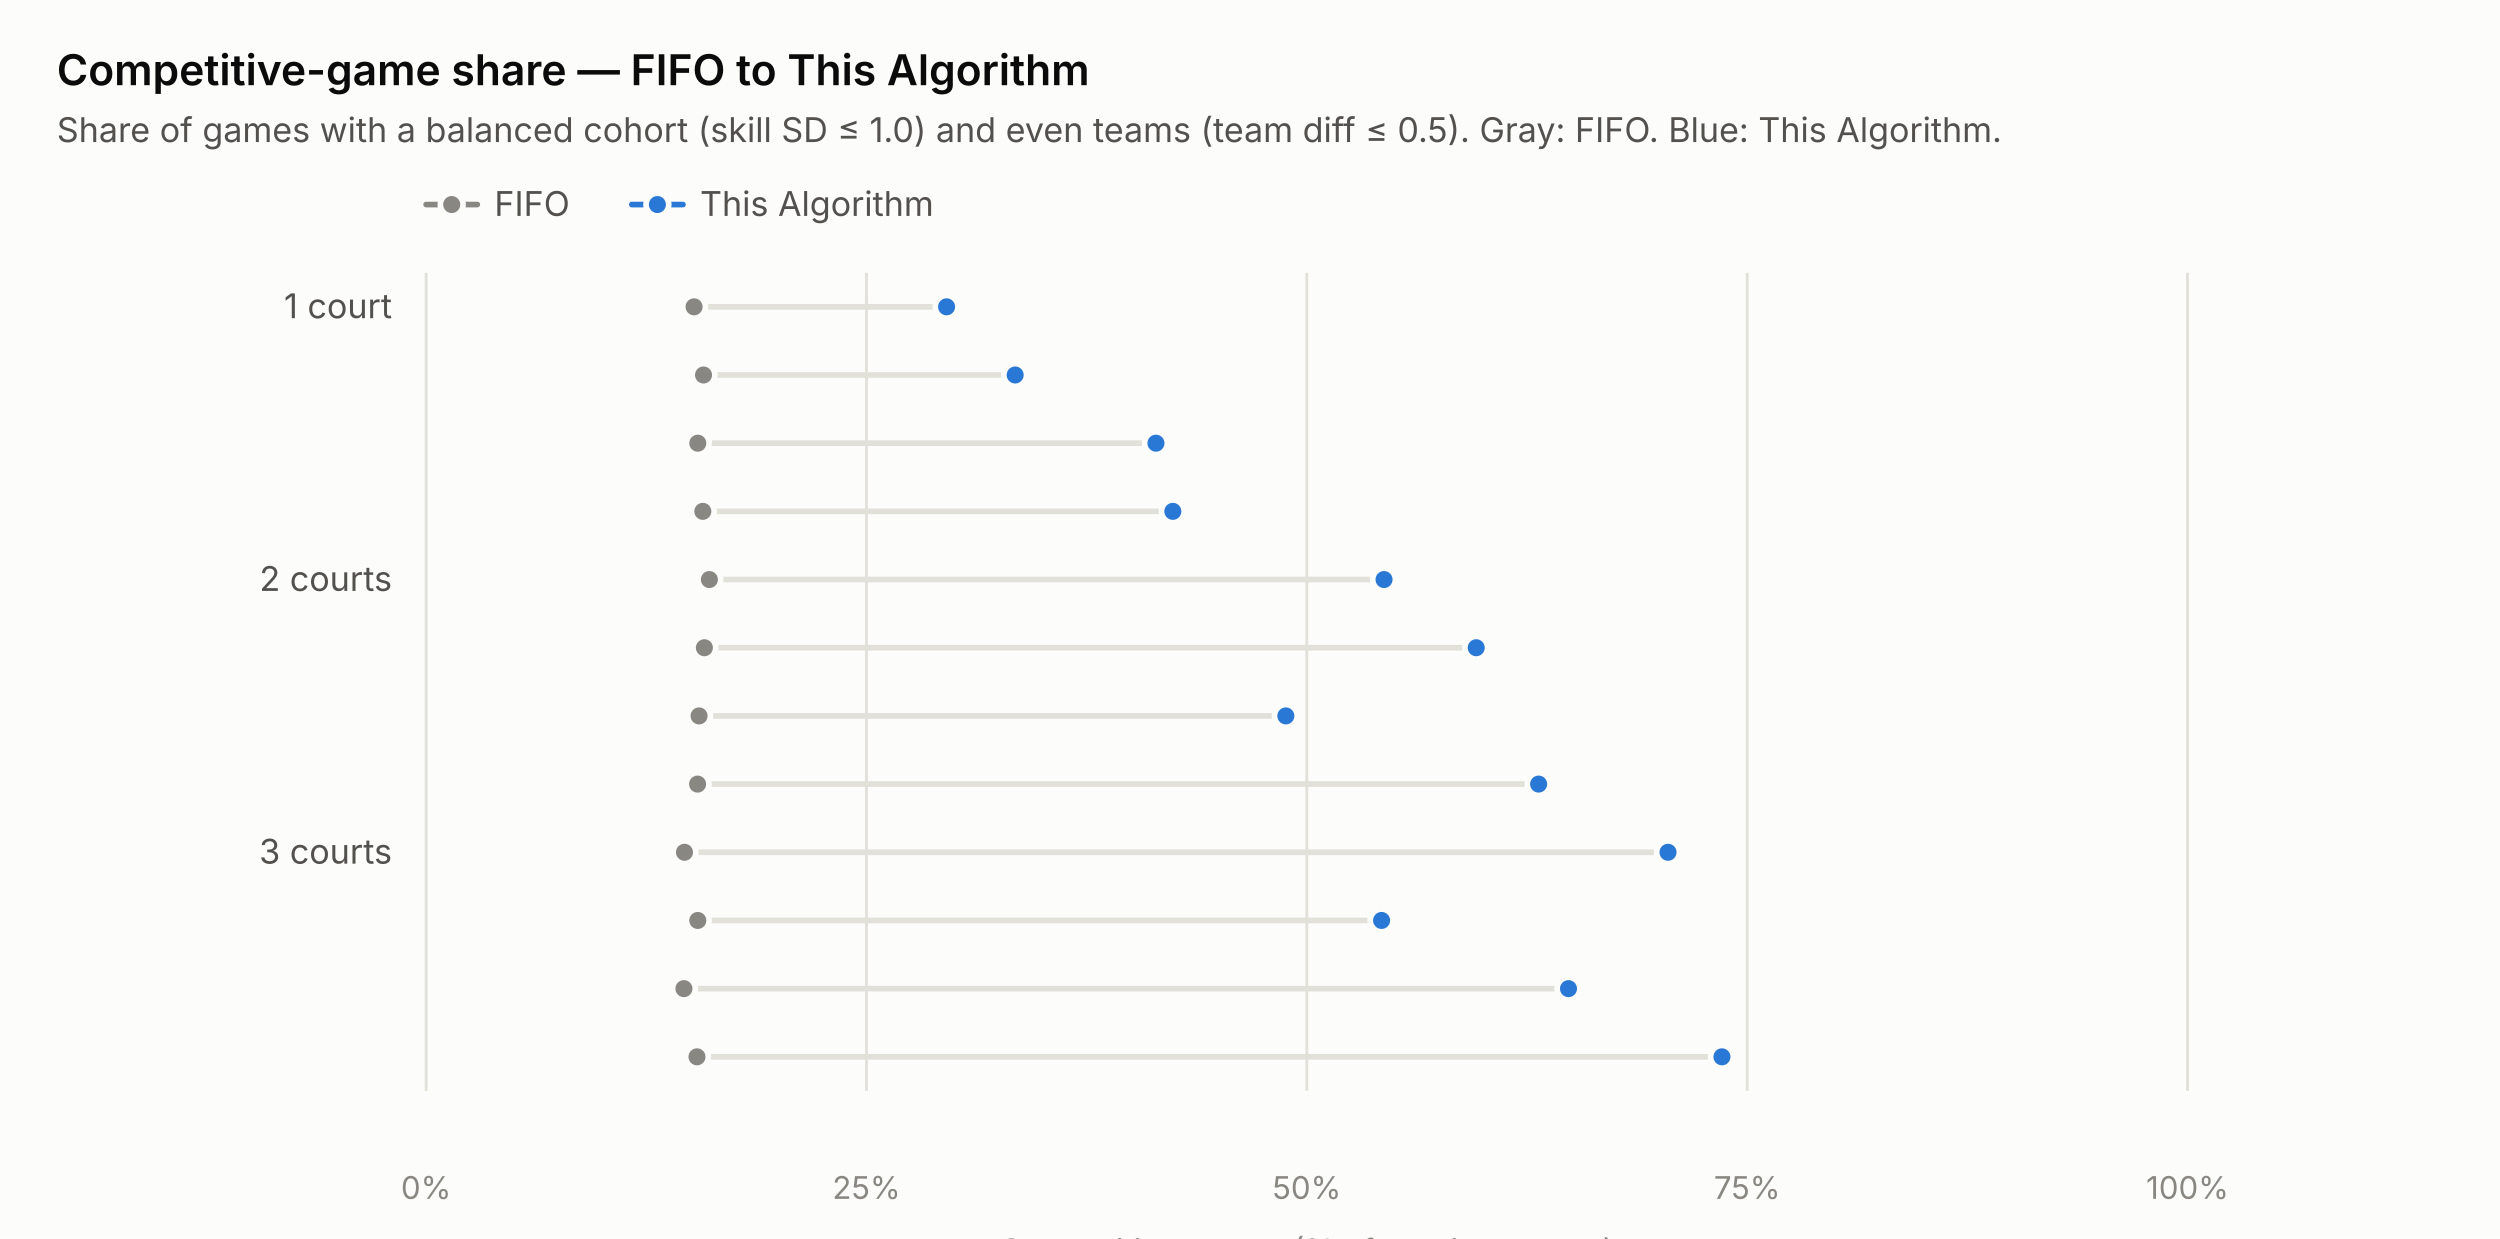
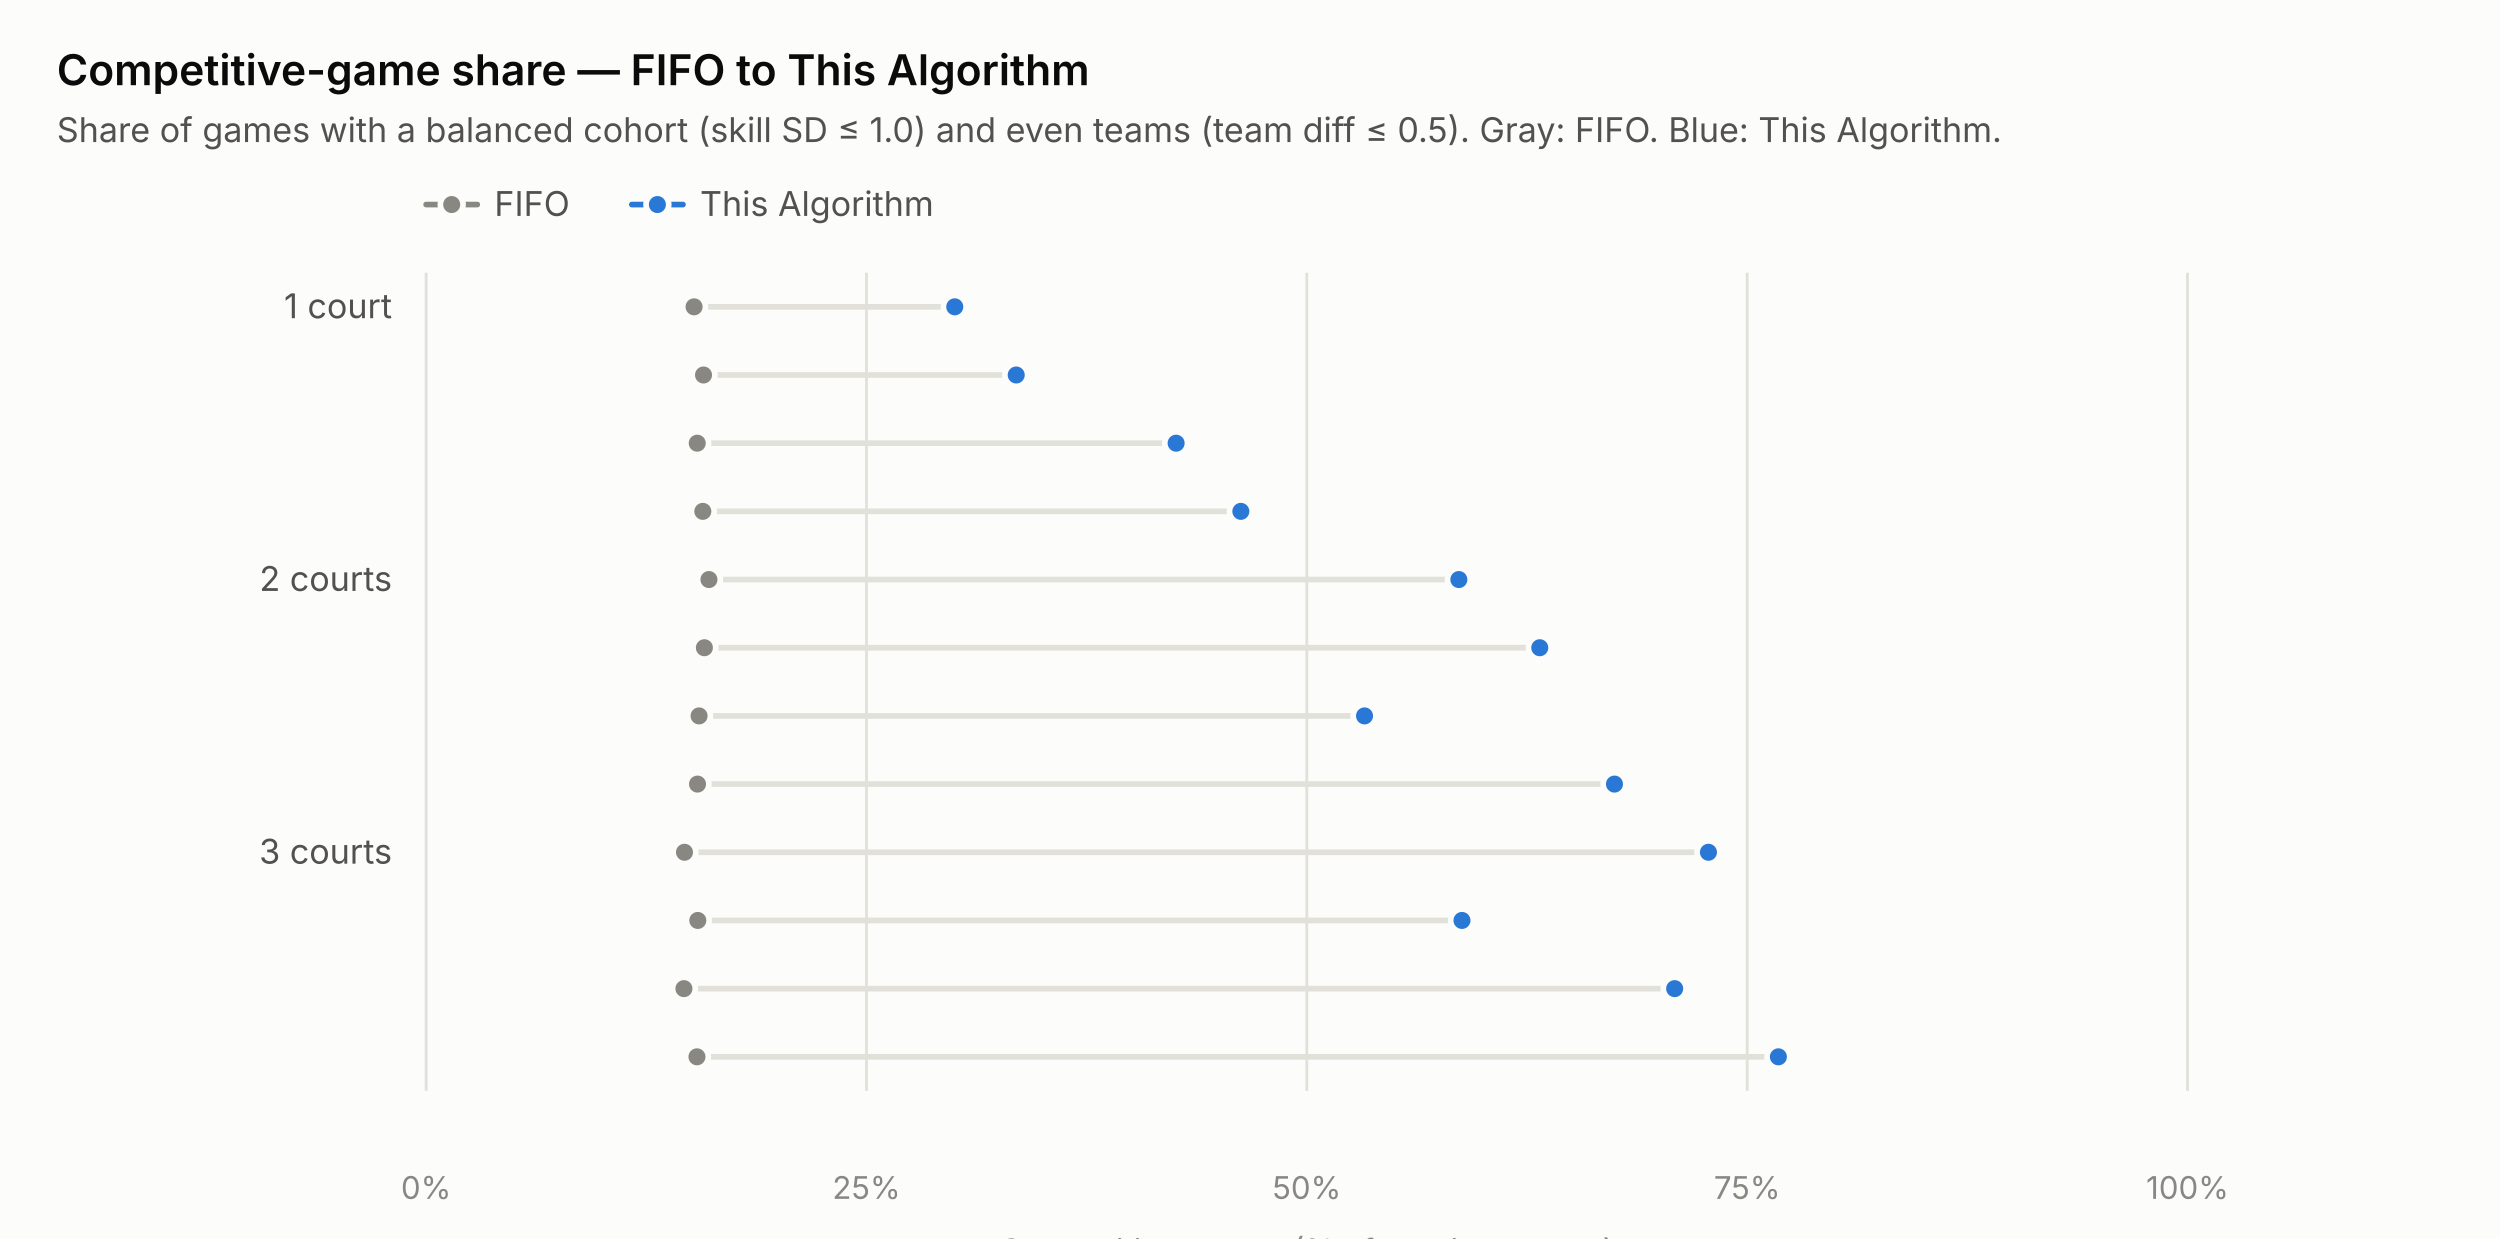
<svg xmlns="http://www.w3.org/2000/svg" width="880" height="436" viewBox="0 0 880 436" role="img" aria-label="Competitive-game share — FIFO to This Algorithm">
  <rect width="880" height="436" fill="#fcfcfb" />
  <text x="20" y="30" font-family="system-ui,-apple-system,&quot;Segoe UI&quot;,sans-serif" font-size="15" font-weight="600" fill="#0b0b0b">Competitive-game share — FIFO to This Algorithm</text>
  <text x="20" y="50" font-family="system-ui,-apple-system,&quot;Segoe UI&quot;,sans-serif" font-size="12" fill="#52514e">Share of games with a balanced cohort (skill SD ≤ 1.0) and even teams (team diff ≤ 0.5). Gray: FIFO. Blue: This Algorithm.</text>
  <line x1="150" y1="72" x2="168" y2="72" stroke="#898781" stroke-width="2" stroke-linecap="round" />
  <circle cx="159" cy="72" r="4" fill="#898781" stroke="#fcfcfb" stroke-width="2" />
  <text x="174" y="76" font-family="system-ui,-apple-system,&quot;Segoe UI&quot;,sans-serif" font-size="12" fill="#52514e">FIFO</text>
  <line x1="222.4" y1="72" x2="240.4" y2="72" stroke="#2a78d6" stroke-width="2" stroke-linecap="round" />
  <circle cx="231.4" cy="72" r="4" fill="#2a78d6" stroke="#fcfcfb" stroke-width="2" />
  <text x="246.4" y="76" font-family="system-ui,-apple-system,&quot;Segoe UI&quot;,sans-serif" font-size="12" fill="#52514e">This Algorithm</text>
  <line x1="150" y1="96" x2="150" y2="384" stroke="#e1e0d9" stroke-width="1" />
  <text x="150" y="422" text-anchor="middle" font-family="system-ui,-apple-system,&quot;Segoe UI&quot;,sans-serif" font-size="11" fill="#898781">0%</text>
  <line x1="305" y1="96" x2="305" y2="384" stroke="#e1e0d9" stroke-width="1" />
  <text x="305" y="422" text-anchor="middle" font-family="system-ui,-apple-system,&quot;Segoe UI&quot;,sans-serif" font-size="11" fill="#898781">25%</text>
  <line x1="460" y1="96" x2="460" y2="384" stroke="#e1e0d9" stroke-width="1" />
  <text x="460" y="422" text-anchor="middle" font-family="system-ui,-apple-system,&quot;Segoe UI&quot;,sans-serif" font-size="11" fill="#898781">50%</text>
  <line x1="615" y1="96" x2="615" y2="384" stroke="#e1e0d9" stroke-width="1" />
  <text x="615" y="422" text-anchor="middle" font-family="system-ui,-apple-system,&quot;Segoe UI&quot;,sans-serif" font-size="11" fill="#898781">75%</text>
  <line x1="770" y1="96" x2="770" y2="384" stroke="#e1e0d9" stroke-width="1" />
  <text x="770" y="422" text-anchor="middle" font-family="system-ui,-apple-system,&quot;Segoe UI&quot;,sans-serif" font-size="11" fill="#898781">100%</text>
  <text x="460" y="444" text-anchor="middle" font-family="system-ui,-apple-system,&quot;Segoe UI&quot;,sans-serif" font-size="11" fill="#898781">Competitive games (% of session games)</text>
  <text x="138" y="112" text-anchor="end" font-family="system-ui,-apple-system,&quot;Segoe UI&quot;,sans-serif" font-size="12" fill="#52514e">1 court</text>
-   <line x1="244.317" y1="108" x2="333.195" y2="108" stroke="#e1e0d9" stroke-width="2" />
+   <line x1="244.317" y1="108" x2="336.074" y2="108" stroke="#e1e0d9" stroke-width="2" />
  <circle cx="244.317" cy="108" r="4" fill="#898781" stroke="#fcfcfb" stroke-width="2" />
-   <circle cx="333.195" cy="108" r="4" fill="#2a78d6" stroke="#fcfcfb" stroke-width="2" />
-   <line x1="247.638" y1="132" x2="357.34" y2="132" stroke="#e1e0d9" stroke-width="2" />
+   <circle cx="336.074" cy="108" r="4" fill="#2a78d6" stroke="#fcfcfb" stroke-width="2" />
+   <line x1="247.638" y1="132" x2="357.708" y2="132" stroke="#e1e0d9" stroke-width="2" />
  <circle cx="247.638" cy="132" r="4" fill="#898781" stroke="#fcfcfb" stroke-width="2" />
-   <circle cx="357.34" cy="132" r="4" fill="#2a78d6" stroke="#fcfcfb" stroke-width="2" />
-   <line x1="245.621" y1="156" x2="406.896" y2="156" stroke="#e1e0d9" stroke-width="2" />
-   <circle cx="245.621" cy="156" r="4" fill="#898781" stroke="#fcfcfb" stroke-width="2" />
-   <circle cx="406.896" cy="156" r="4" fill="#2a78d6" stroke="#fcfcfb" stroke-width="2" />
-   <line x1="247.394" y1="180" x2="412.839" y2="180" stroke="#e1e0d9" stroke-width="2" />
+   <circle cx="357.708" cy="132" r="4" fill="#2a78d6" stroke="#fcfcfb" stroke-width="2" />
+   <line x1="245.426" y1="156" x2="413.993" y2="156" stroke="#e1e0d9" stroke-width="2" />
+   <circle cx="245.426" cy="156" r="4" fill="#898781" stroke="#fcfcfb" stroke-width="2" />
+   <circle cx="413.993" cy="156" r="4" fill="#2a78d6" stroke="#fcfcfb" stroke-width="2" />
+   <line x1="247.394" y1="180" x2="436.778" y2="180" stroke="#e1e0d9" stroke-width="2" />
  <circle cx="247.394" cy="180" r="4" fill="#898781" stroke="#fcfcfb" stroke-width="2" />
-   <circle cx="412.839" cy="180" r="4" fill="#2a78d6" stroke="#fcfcfb" stroke-width="2" />
+   <circle cx="436.778" cy="180" r="4" fill="#2a78d6" stroke="#fcfcfb" stroke-width="2" />
  <text x="138" y="208" text-anchor="end" font-family="system-ui,-apple-system,&quot;Segoe UI&quot;,sans-serif" font-size="12" fill="#52514e">2 courts</text>
-   <line x1="249.694" y1="204" x2="487.181" y2="204" stroke="#e1e0d9" stroke-width="2" />
-   <circle cx="249.694" cy="204" r="4" fill="#898781" stroke="#fcfcfb" stroke-width="2" />
-   <circle cx="487.181" cy="204" r="4" fill="#2a78d6" stroke="#fcfcfb" stroke-width="2" />
-   <line x1="247.941" y1="228" x2="519.629" y2="228" stroke="#e1e0d9" stroke-width="2" />
+   <line x1="249.549" y1="204" x2="513.515" y2="204" stroke="#e1e0d9" stroke-width="2" />
+   <circle cx="249.549" cy="204" r="4" fill="#898781" stroke="#fcfcfb" stroke-width="2" />
+   <circle cx="513.515" cy="204" r="4" fill="#2a78d6" stroke="#fcfcfb" stroke-width="2" />
+   <line x1="247.941" y1="228" x2="541.998" y2="228" stroke="#e1e0d9" stroke-width="2" />
  <circle cx="247.941" cy="228" r="4" fill="#898781" stroke="#fcfcfb" stroke-width="2" />
-   <circle cx="519.629" cy="228" r="4" fill="#2a78d6" stroke="#fcfcfb" stroke-width="2" />
-   <line x1="246.072" y1="252" x2="452.623" y2="252" stroke="#e1e0d9" stroke-width="2" />
+   <circle cx="541.998" cy="228" r="4" fill="#2a78d6" stroke="#fcfcfb" stroke-width="2" />
+   <line x1="246.072" y1="252" x2="480.315" y2="252" stroke="#e1e0d9" stroke-width="2" />
  <circle cx="246.072" cy="252" r="4" fill="#898781" stroke="#fcfcfb" stroke-width="2" />
-   <circle cx="452.623" cy="252" r="4" fill="#2a78d6" stroke="#fcfcfb" stroke-width="2" />
-   <line x1="245.555" y1="276" x2="541.596" y2="276" stroke="#e1e0d9" stroke-width="2" />
-   <circle cx="245.555" cy="276" r="4" fill="#898781" stroke="#fcfcfb" stroke-width="2" />
-   <circle cx="541.596" cy="276" r="4" fill="#2a78d6" stroke="#fcfcfb" stroke-width="2" />
+   <circle cx="480.315" cy="252" r="4" fill="#2a78d6" stroke="#fcfcfb" stroke-width="2" />
+   <line x1="245.526" y1="276" x2="568.296" y2="276" stroke="#e1e0d9" stroke-width="2" />
+   <circle cx="245.526" cy="276" r="4" fill="#898781" stroke="#fcfcfb" stroke-width="2" />
+   <circle cx="568.296" cy="276" r="4" fill="#2a78d6" stroke="#fcfcfb" stroke-width="2" />
  <text x="138" y="304" text-anchor="end" font-family="system-ui,-apple-system,&quot;Segoe UI&quot;,sans-serif" font-size="12" fill="#52514e">3 courts</text>
-   <line x1="240.94" y1="300" x2="587.145" y2="300" stroke="#e1e0d9" stroke-width="2" />
+   <line x1="240.94" y1="300" x2="601.372" y2="300" stroke="#e1e0d9" stroke-width="2" />
  <circle cx="240.94" cy="300" r="4" fill="#898781" stroke="#fcfcfb" stroke-width="2" />
-   <circle cx="587.145" cy="300" r="4" fill="#2a78d6" stroke="#fcfcfb" stroke-width="2" />
-   <line x1="245.621" y1="324" x2="486.315" y2="324" stroke="#e1e0d9" stroke-width="2" />
-   <circle cx="245.621" cy="324" r="4" fill="#898781" stroke="#fcfcfb" stroke-width="2" />
-   <circle cx="486.315" cy="324" r="4" fill="#2a78d6" stroke="#fcfcfb" stroke-width="2" />
-   <line x1="240.744" y1="348" x2="552.112" y2="348" stroke="#e1e0d9" stroke-width="2" />
+   <circle cx="601.372" cy="300" r="4" fill="#2a78d6" stroke="#fcfcfb" stroke-width="2" />
+   <line x1="245.628" y1="324" x2="514.617" y2="324" stroke="#e1e0d9" stroke-width="2" />
+   <circle cx="245.628" cy="324" r="4" fill="#898781" stroke="#fcfcfb" stroke-width="2" />
+   <circle cx="514.617" cy="324" r="4" fill="#2a78d6" stroke="#fcfcfb" stroke-width="2" />
+   <line x1="240.744" y1="348" x2="589.48" y2="348" stroke="#e1e0d9" stroke-width="2" />
  <circle cx="240.744" cy="348" r="4" fill="#898781" stroke="#fcfcfb" stroke-width="2" />
-   <circle cx="552.112" cy="348" r="4" fill="#2a78d6" stroke="#fcfcfb" stroke-width="2" />
-   <line x1="245.337" y1="372" x2="606.131" y2="372" stroke="#e1e0d9" stroke-width="2" />
-   <circle cx="245.337" cy="372" r="4" fill="#898781" stroke="#fcfcfb" stroke-width="2" />
-   <circle cx="606.131" cy="372" r="4" fill="#2a78d6" stroke="#fcfcfb" stroke-width="2" />
+   <circle cx="589.48" cy="348" r="4" fill="#2a78d6" stroke="#fcfcfb" stroke-width="2" />
+   <line x1="245.33" y1="372" x2="625.994" y2="372" stroke="#e1e0d9" stroke-width="2" />
+   <circle cx="245.33" cy="372" r="4" fill="#898781" stroke="#fcfcfb" stroke-width="2" />
+   <circle cx="625.994" cy="372" r="4" fill="#2a78d6" stroke="#fcfcfb" stroke-width="2" />
</svg>
